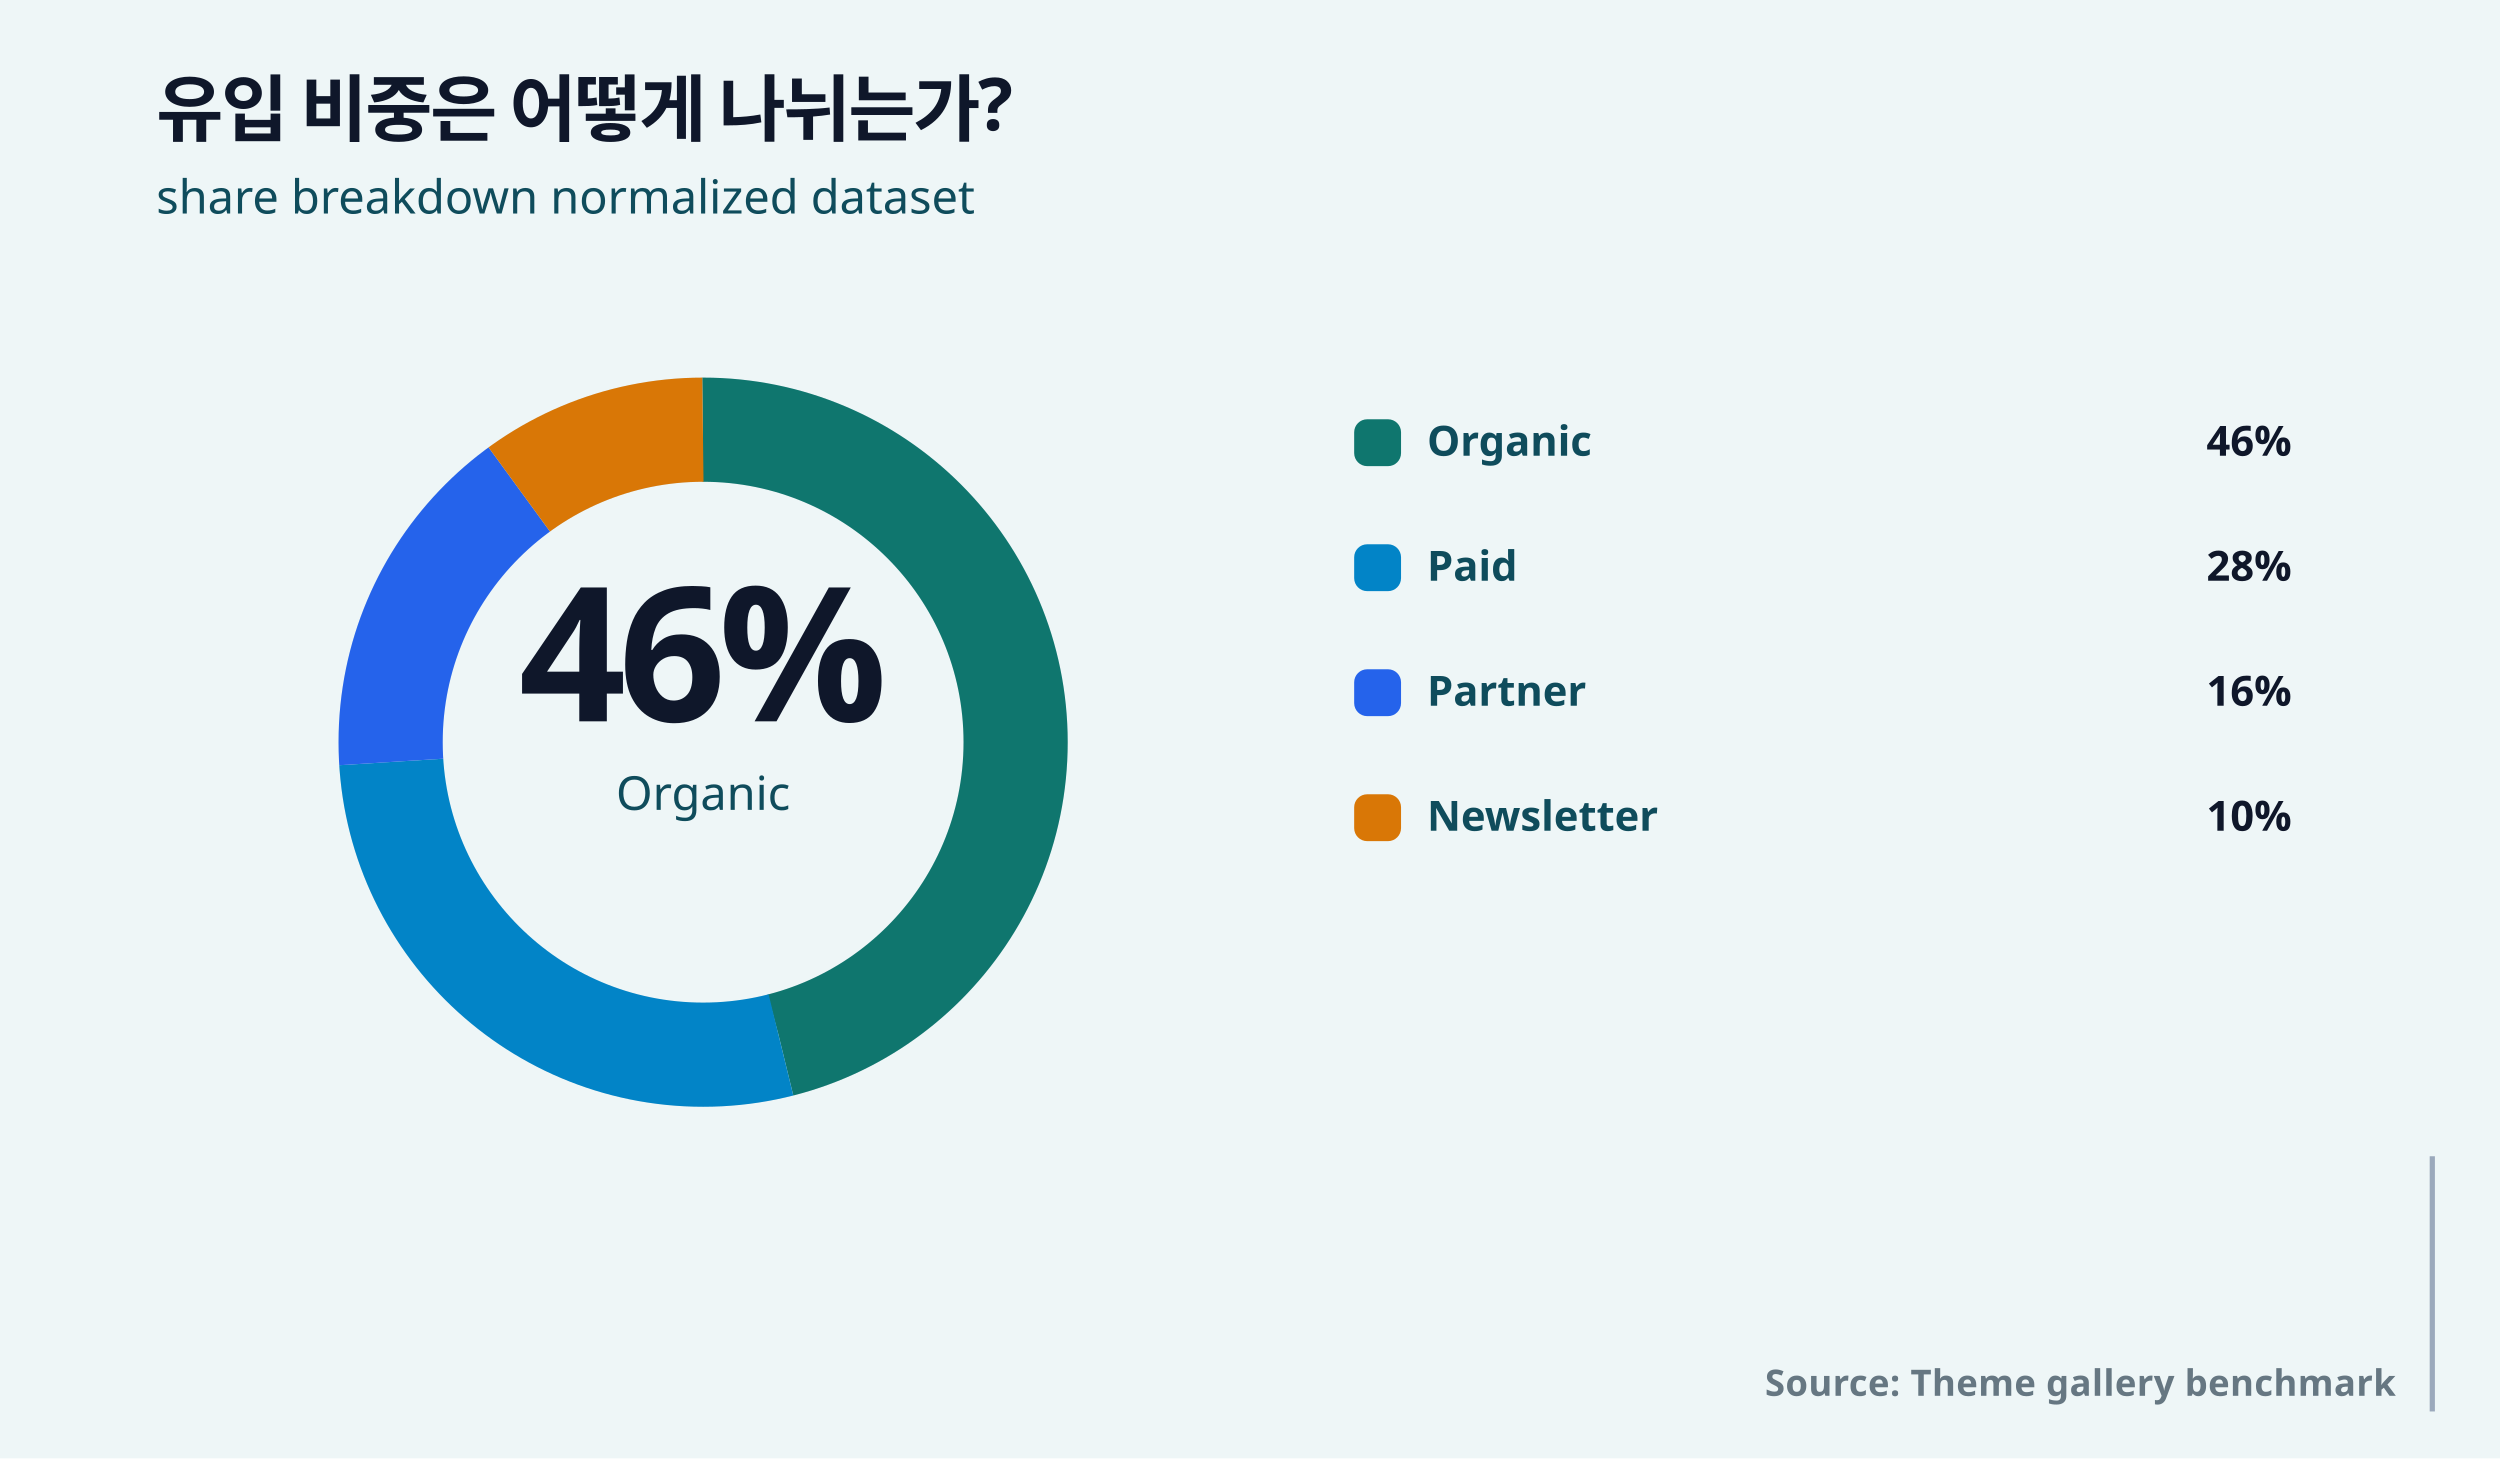
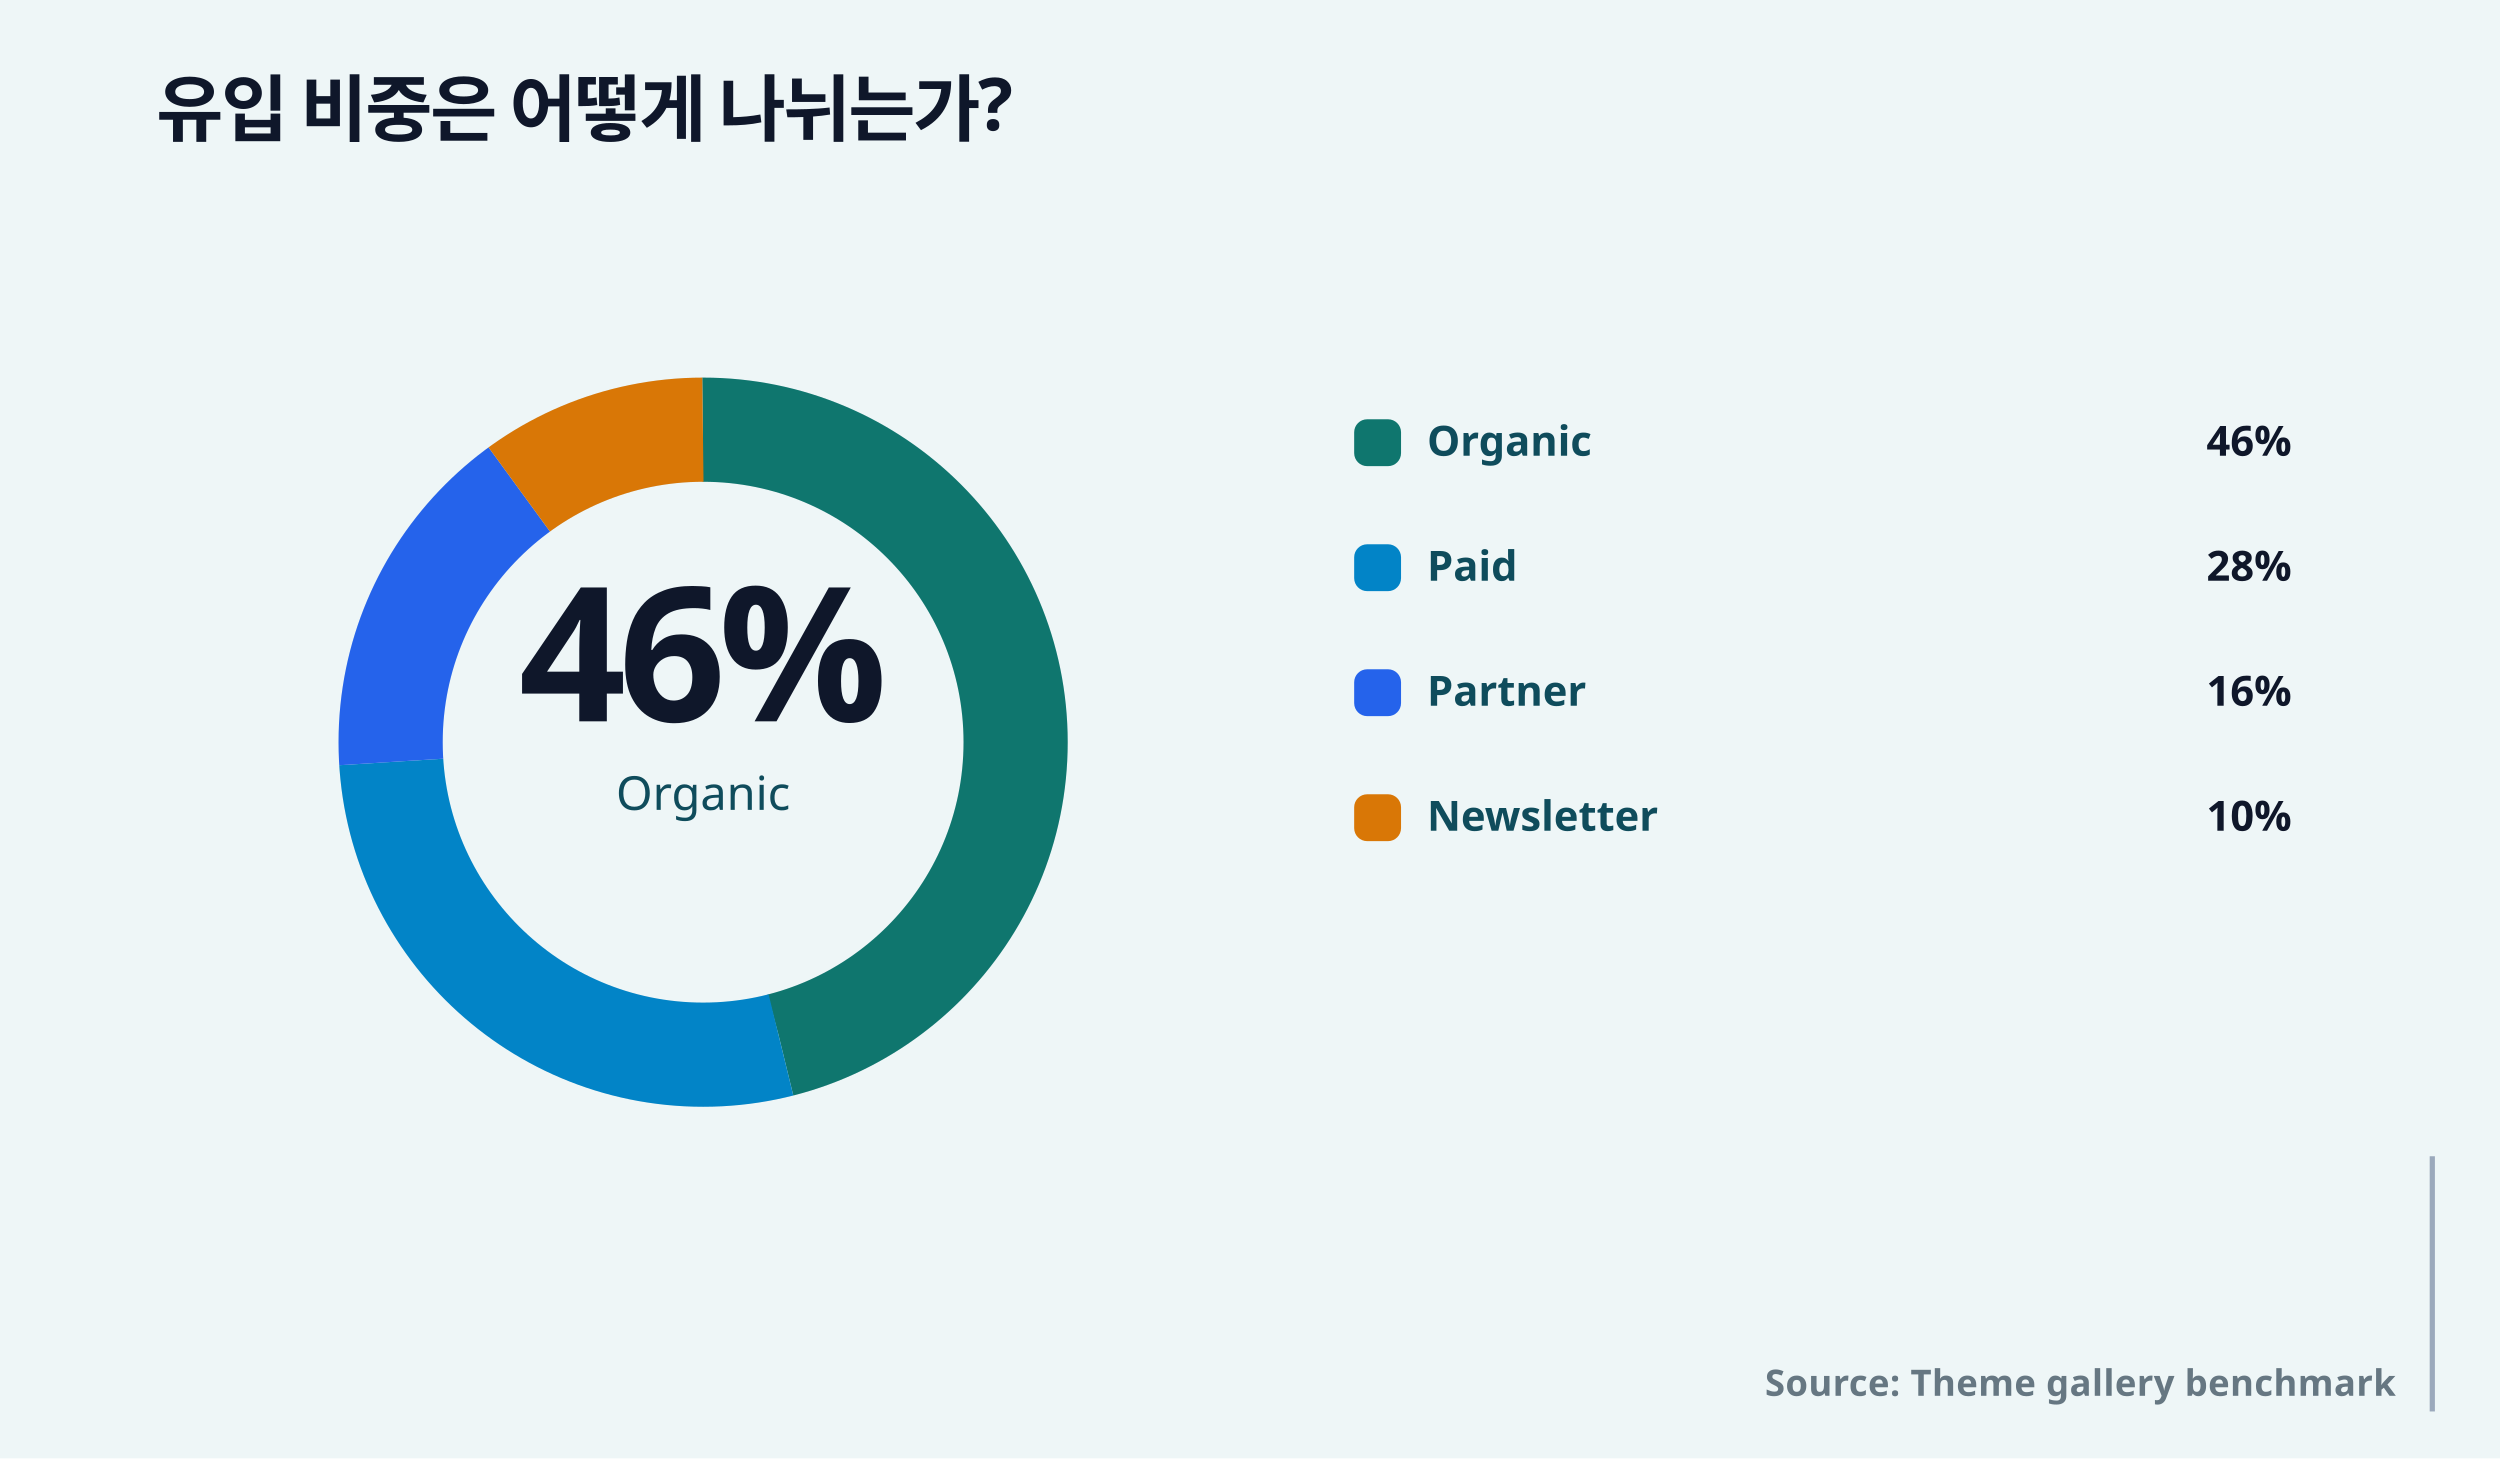
<svg xmlns="http://www.w3.org/2000/svg" width="960" height="560" viewBox="0 0 960 560" fill="none">
  <style>.cg-root .title{font:700 28px 'Space Grotesk', 'Pretendard', 'Apple SD Gothic Neo', sans-serif; fill:#0f172a; letter-spacing:-0.03em;}.cg-root .subtitle{font:500 18px 'IBM Plex Sans KR', 'Pretendard', 'Apple SD Gothic Neo', sans-serif; fill:#0f4c5c;}.cg-root .label,.cg-root .axis,.cg-root .header,.cg-root .cell{font:720 16px 'IBM Plex Sans KR', 'Pretendard', 'Apple SD Gothic Neo', sans-serif; fill:#0f4c5c;}.cg-root .value{font:700 16px 'IBM Plex Sans KR', 'Pretendard', 'Apple SD Gothic Neo', sans-serif; fill:#0f172a;}.cg-root .header{font-weight:700; fill:#0f172a;}.cg-root .tick{font:500 14px 'IBM Plex Sans KR', 'Pretendard', 'Apple SD Gothic Neo', sans-serif; fill:#5a6c78;}.cg-root .source{font:600 14px 'IBM Plex Sans KR', 'Pretendard', 'Apple SD Gothic Neo', sans-serif; fill:#5a6c78; letter-spacing:0.01em;}.cg-root .stat{font:800 72px 'Space Grotesk', 'Pretendard', 'Apple SD Gothic Neo', sans-serif; fill:#0f172a; letter-spacing:-0.04em;}</style>
  <rect x="0" y="0" width="960" height="560" fill="#eef6f7" />
  <g class="cg-root">
    <text x="60" y="52" class="title" fill="#0f172a" style="fill:#0f172a !important;">유입 비중은 어떻게 나뉘는가?</text>
-     <text x="60" y="82" class="subtitle" fill="#0f4c5c" style="fill:#0f4c5c !important;">share breakdown normalized dataset</text>
    <circle cx="270" cy="285" r="120" stroke="#dbe7ec" stroke-width="40" fill="none" />
    <circle cx="270" cy="285" r="120" stroke="#0f766e" stroke-width="40" fill="none" stroke-dasharray="346.83 407.15" stroke-dashoffset="-0.00" transform="rotate(-90 270 285)" />
    <circle cx="270" cy="285" r="120" stroke="#0284c7" stroke-width="40" fill="none" stroke-dasharray="211.12 542.87" stroke-dashoffset="-346.83" transform="rotate(-90 270 285)" />
    <circle cx="270" cy="285" r="120" stroke="#2563eb" stroke-width="40" fill="none" stroke-dasharray="120.64 633.35" stroke-dashoffset="-557.95" transform="rotate(-90 270 285)" />
    <circle cx="270" cy="285" r="120" stroke="#d97706" stroke-width="40" fill="none" stroke-dasharray="75.40 678.58" stroke-dashoffset="-678.58" transform="rotate(-90 270 285)" />
    <text x="270" y="277" class="stat" text-anchor="middle" font-size="48" fill="#0f172a" style="fill:#0f172a !important;">46%</text>
    <text x="270" y="311" class="subtitle" text-anchor="middle" fill="#0f4c5c" style="fill:#0f4c5c !important;">Organic</text>
    <rect x="520" y="161" width="18" height="18" rx="5" fill="#0f766e" />
    <text x="548" y="175" class="label" fill="#0f4c5c" style="fill:#0f4c5c !important;">Organic</text>
    <text x="880" y="175" class="value" text-anchor="end" fill="#0f172a" style="fill:#0f172a !important;">46%</text>
    <rect x="520" y="209" width="18" height="18" rx="5" fill="#0284c7" />
    <text x="548" y="223" class="label" fill="#0f4c5c" style="fill:#0f4c5c !important;">Paid</text>
    <text x="880" y="223" class="value" text-anchor="end" fill="#0f172a" style="fill:#0f172a !important;">28%</text>
    <rect x="520" y="257" width="18" height="18" rx="5" fill="#2563eb" />
    <text x="548" y="271" class="label" fill="#0f4c5c" style="fill:#0f4c5c !important;">Partner</text>
    <text x="880" y="271" class="value" text-anchor="end" fill="#0f172a" style="fill:#0f172a !important;">16%</text>
    <rect x="520" y="305" width="18" height="18" rx="5" fill="#d97706" />
    <text x="548" y="319" class="label" fill="#0f4c5c" style="fill:#0f4c5c !important;">Newsletter</text>
    <text x="880" y="319" class="value" text-anchor="end" fill="#0f172a" style="fill:#0f172a !important;">10%</text>
    <line x1="934" y1="444" x2="934" y2="542" stroke="#94a3b8" stroke-width="2" stroke-opacity="0.92" />
    <text x="920" y="536" class="source" text-anchor="end" opacity="0.92" fill="#5a6c78" style="fill:#5a6c78 !important;">Source: Theme gallery benchmark</text>
  </g>
</svg>
